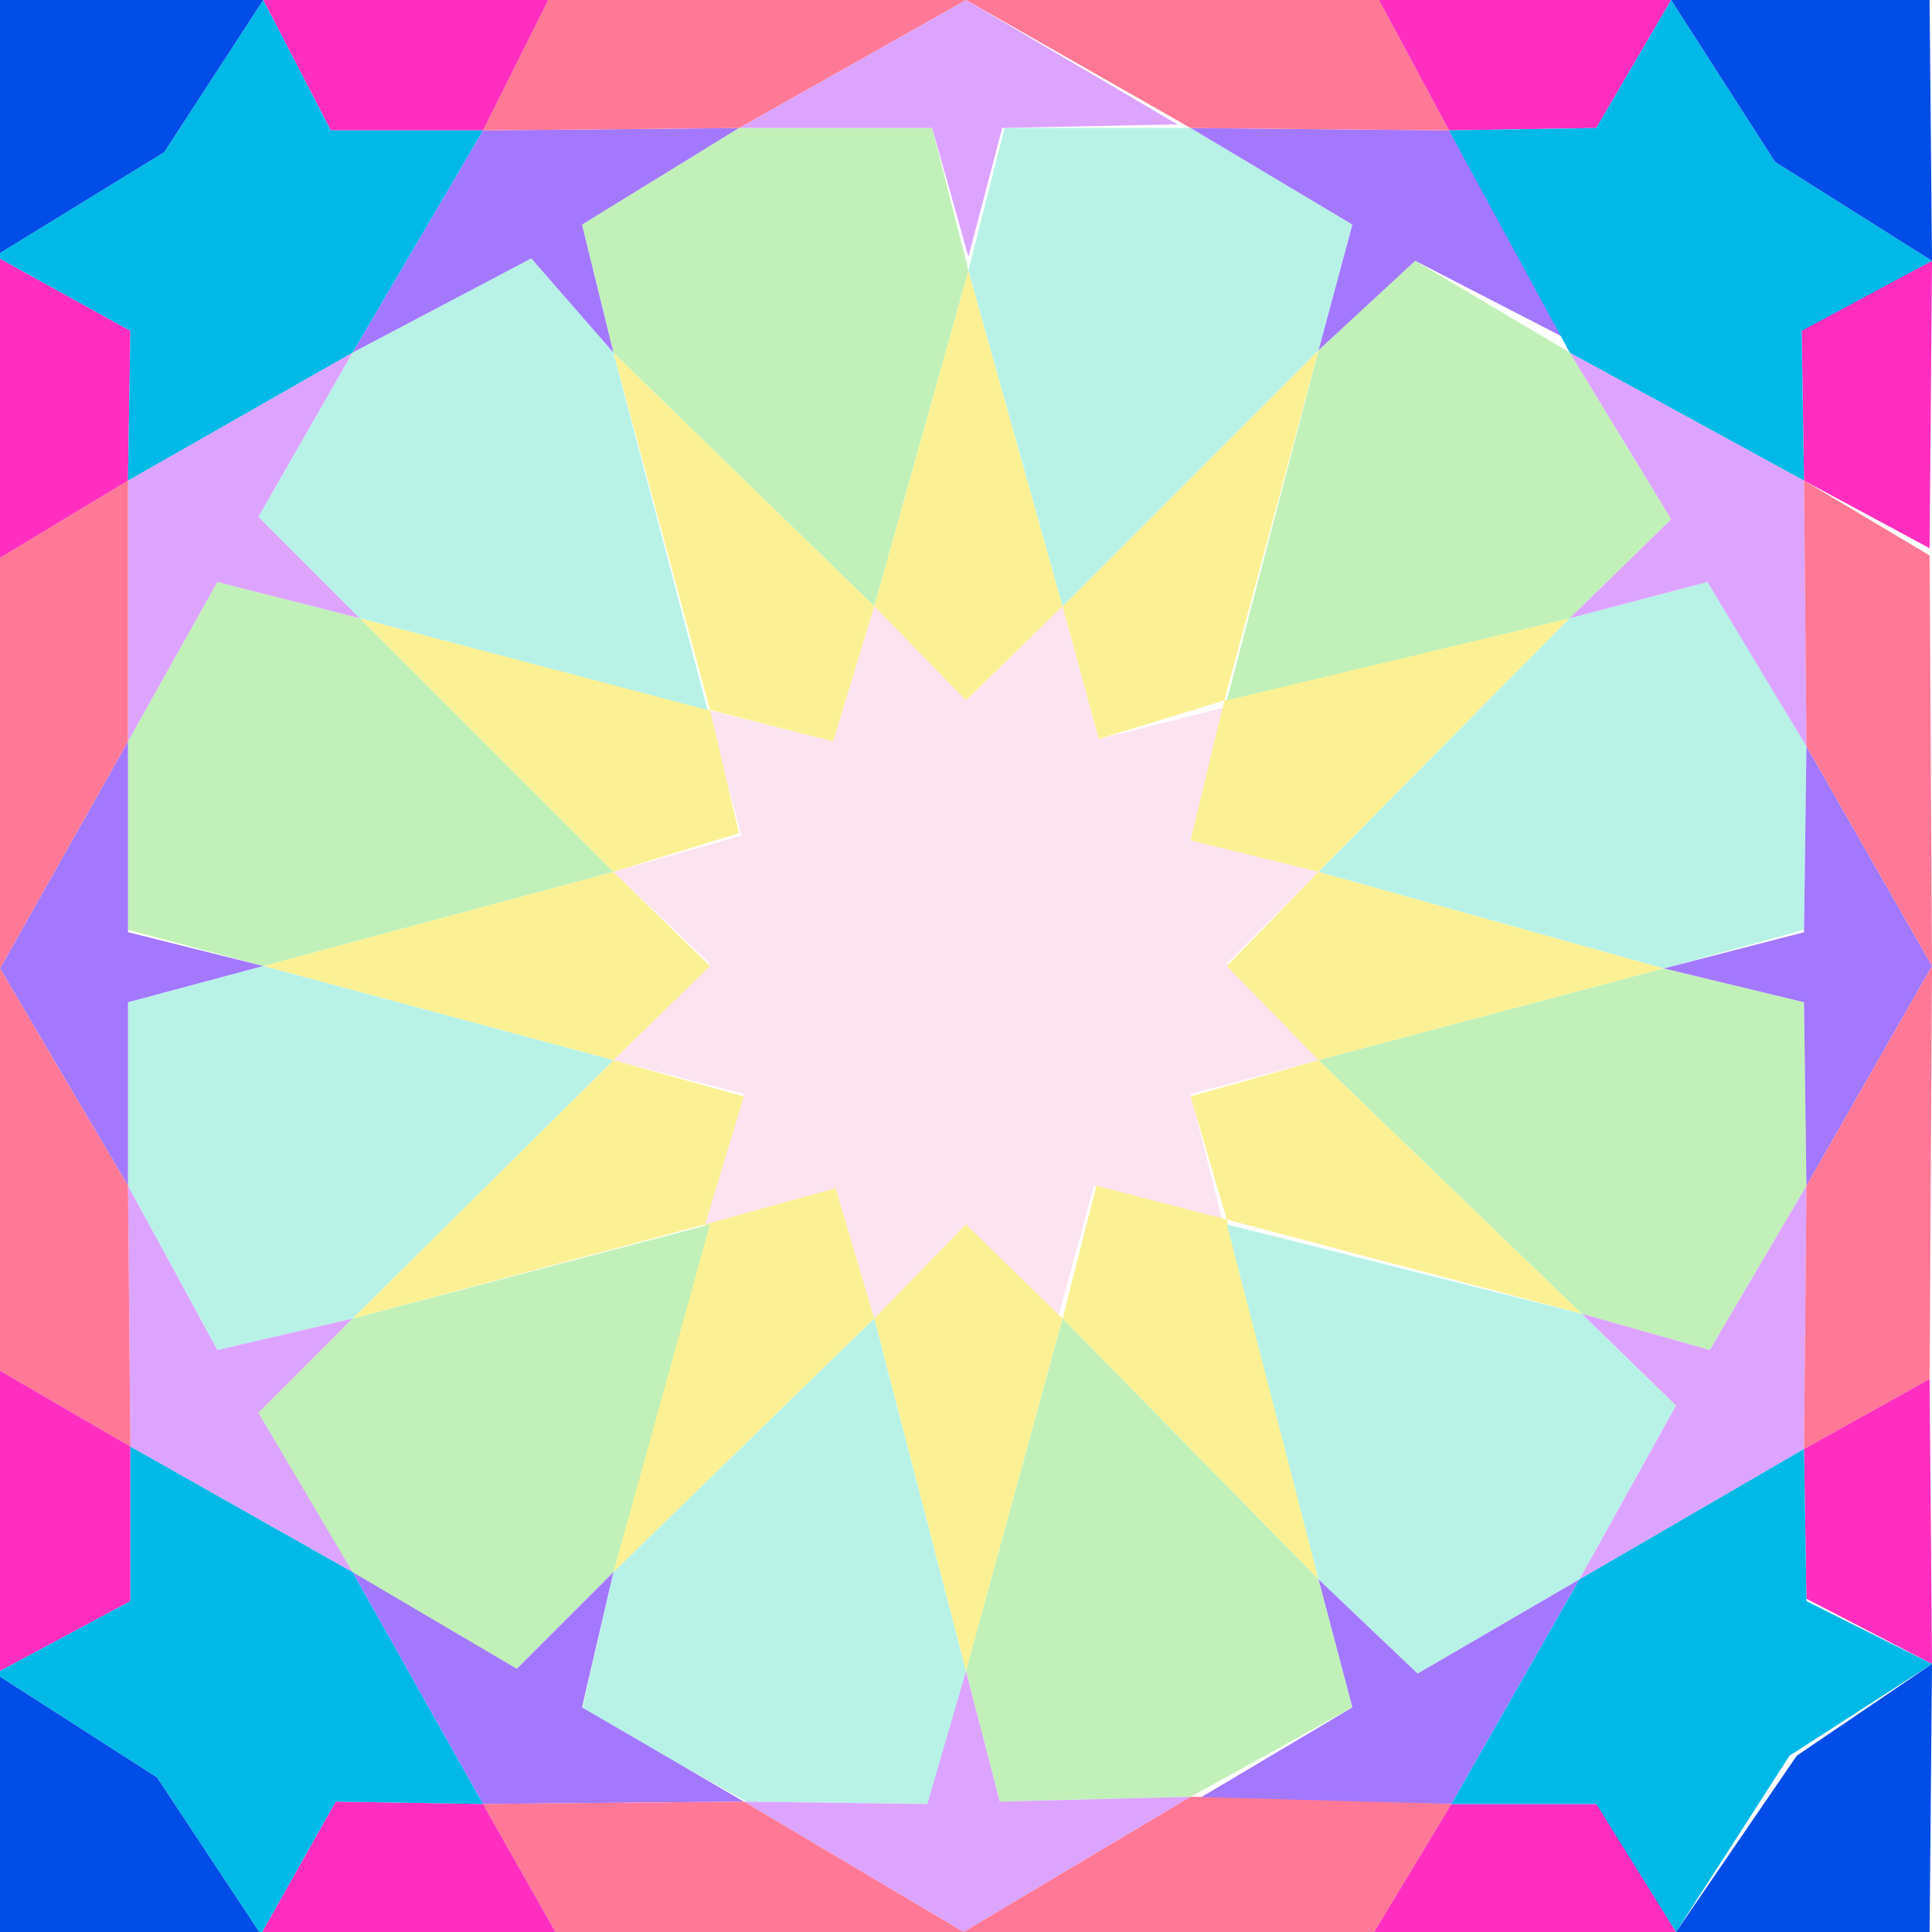
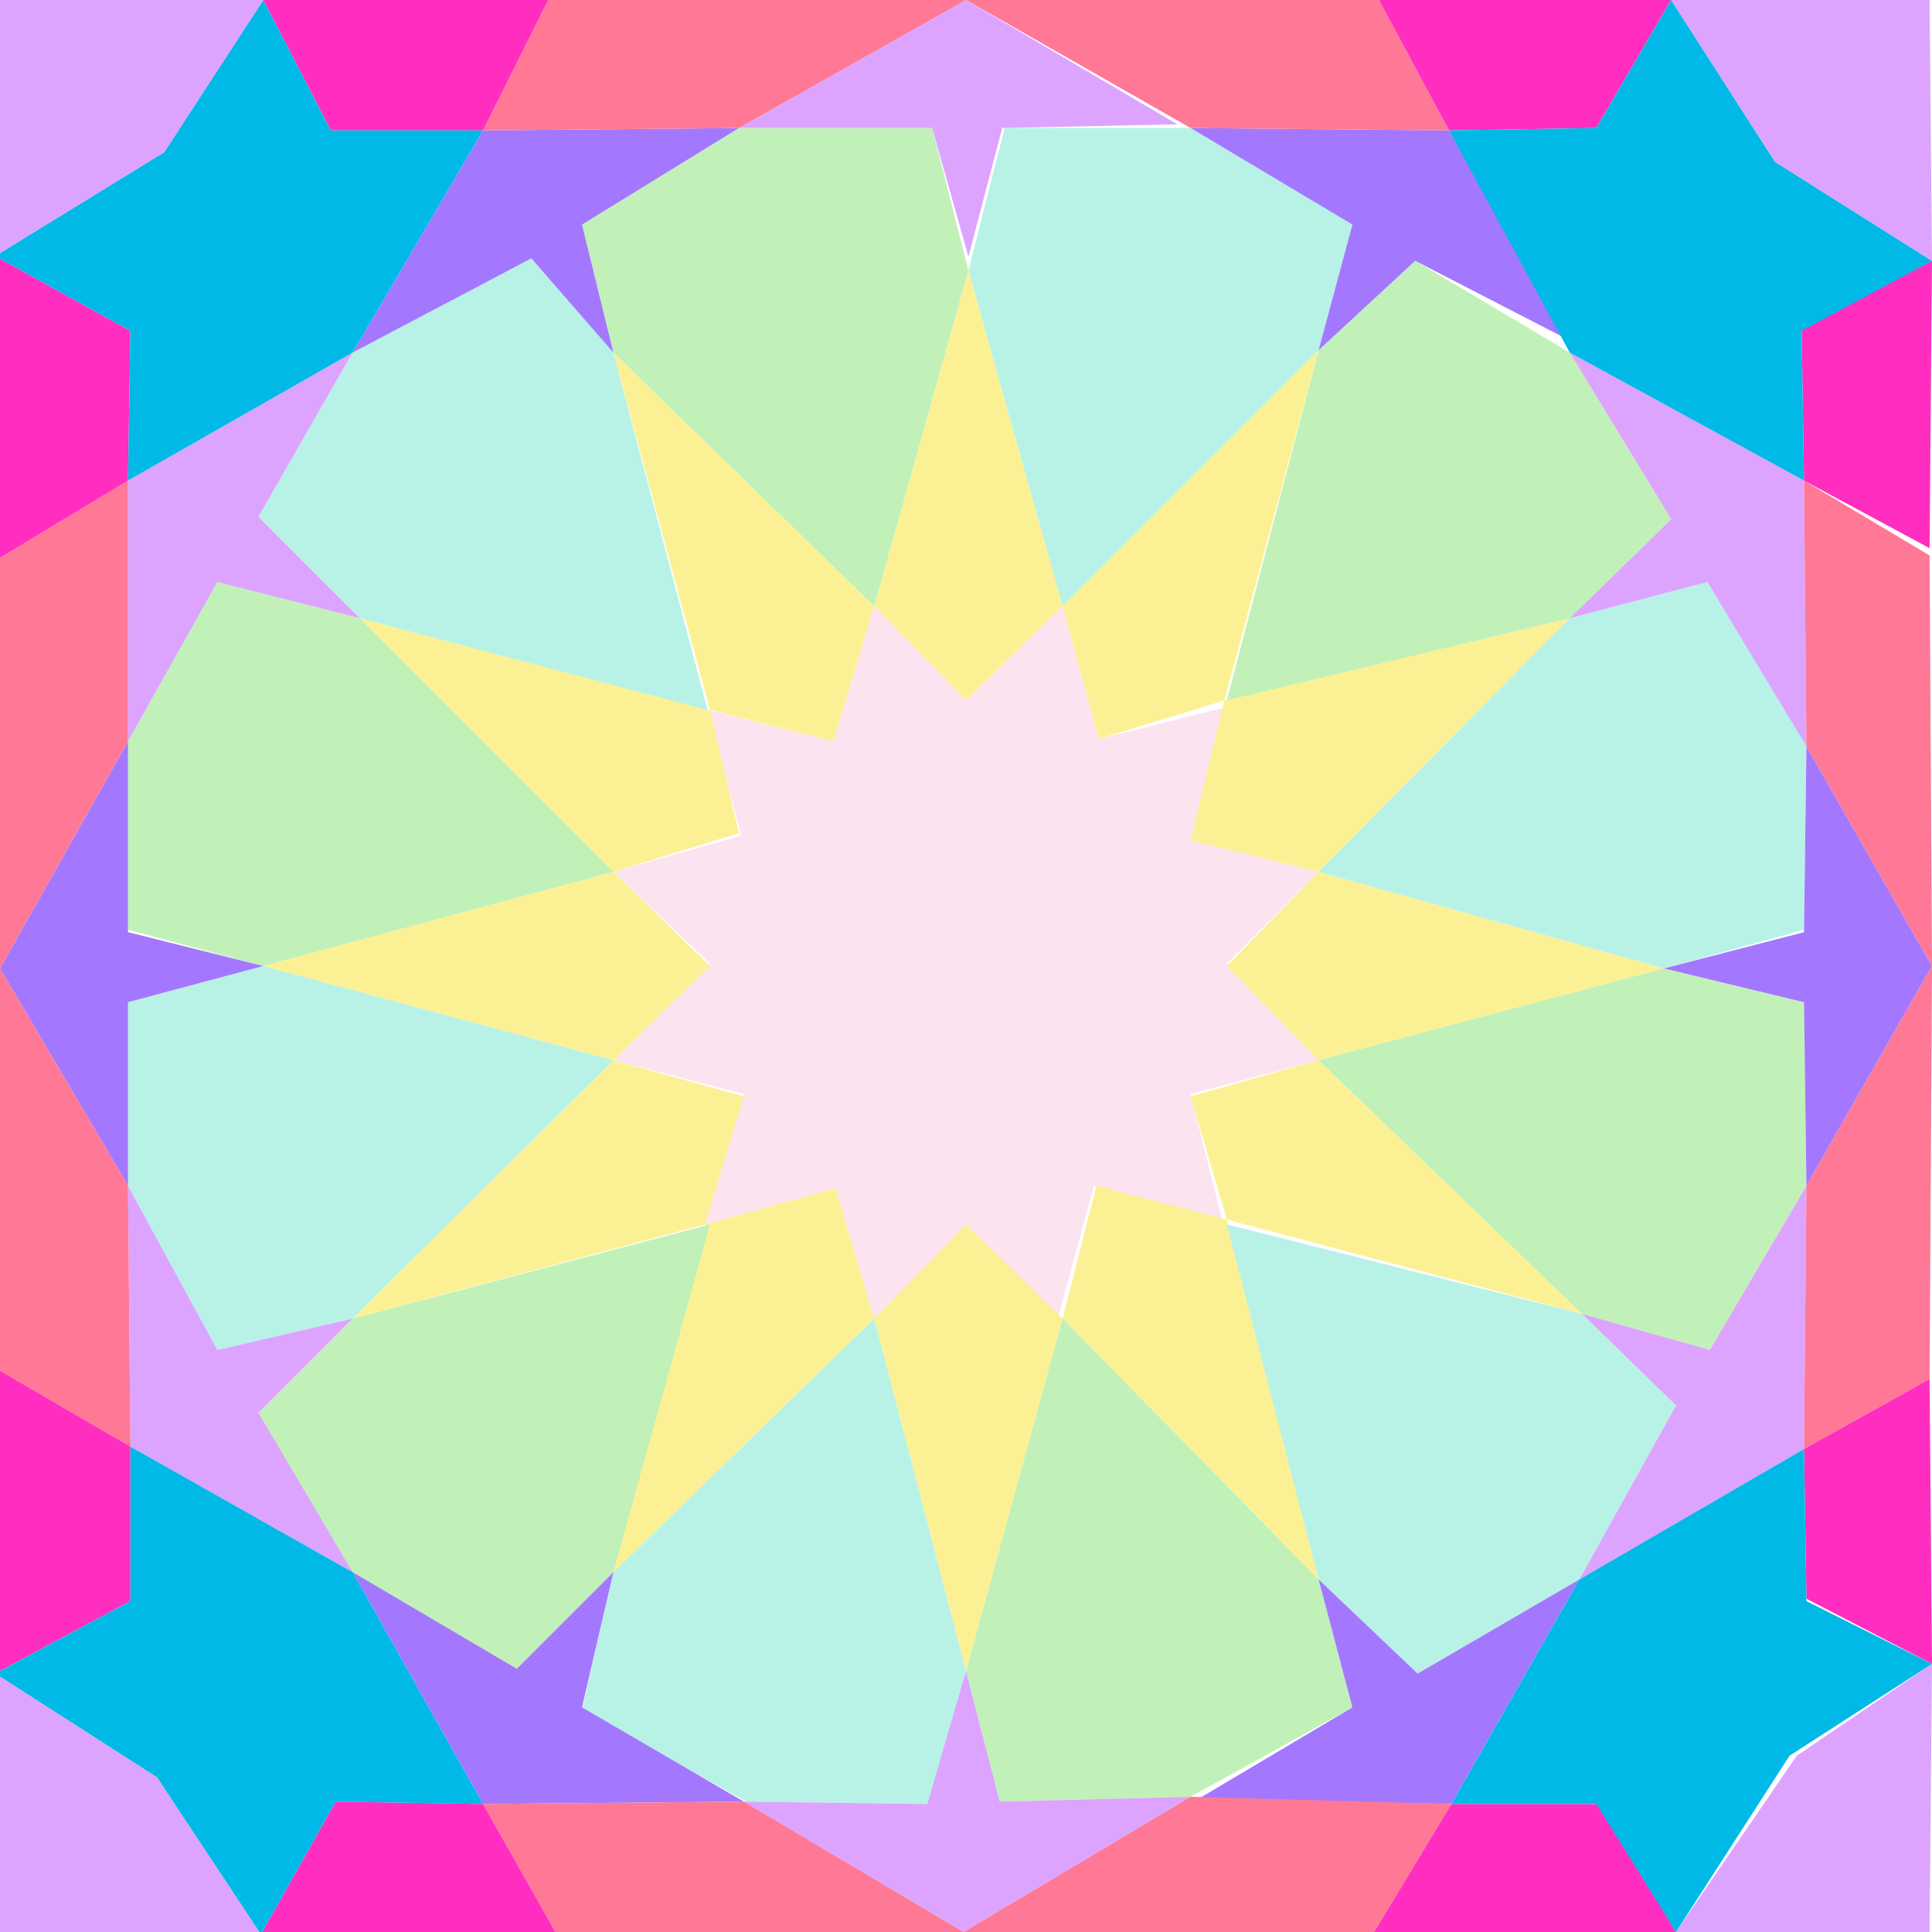
<svg xmlns="http://www.w3.org/2000/svg" version="1.1" id="colours" x="0px" y="0px" viewBox="0 0 800 800" style="enable-background:new 0 0 800 800;" xml:space="preserve">
  <polygon style="fill:#FBE3EF;" points="362,251 400,290 440,251 455,306 507,293 493,348 546,361 508,399 546,439 493,453 506,505   453,491 438,546 400,507 362,546 346,492 292,507 308,453 254,439 294,399 254,361 307,346 293,294 345,307 " />
  <polygon style="fill:#FBF194;" points="401,112 440,251 400,290 362,251 " />
  <polygon style="fill:#FBF194;" points="546,145 507,290 455,306 440,251 " />
  <polygon style="fill:#FBF194;" points="650,256 546,361 493,348 507,290 " />
  <polygon style="fill:#FBF194;" points="689,401 546,439 508,400 546,361 " />
  <polygon style="fill:#FBF194;" points="655,544 508,505 493,454 546,439 " />
  <polygon style="fill:#FBF194;" points="546,654 440,546 454,491 508,505 " />
  <polygon style="fill:#FBF194;" points="400,692 362,546 400,507 440,546 " />
  <polygon style="fill:#FBF194;" points="254,651 292,507 346,492 362,546 " />
  <polygon style="fill:#FBF194;" points="308,454 254,439 146,546 292,507 " />
  <polygon style="fill:#FBF194;" points="109,400 254,361 294,400 254,439 " />
  <path style="fill:#FBF102;" d="M306,345" />
  <polygon style="fill:#FBF194;" points="294,294 149,256 254,361 306,345 " />
  <polygon style="fill:#FBF194;" points="254,146 362,251 345,307 294,294 " />
  <polygon style="fill:#C1F1B8;" points="306,53 386,53 401,112 362,251 254,146 241,93 " />
  <polygon style="fill:#C1F1B8;" points="508,290 546,145 586,108 650,146 692,215 650,256 " />
  <polygon style="fill:#C1F1B8;" points="546,439 689,401 747,415 748,491 708,559 655,544 " />
  <polygon style="fill:#C1F1B8;" points="440,546 400,692 414,746 493,744 560,707 546,654 " />
  <polygon style="fill:#C1F1B8;" points="145,651 107,585 146,546 294,507 254,651 214,691 " />
  <polygon style="fill:#C1F1B8;" points="254,361 149,256 90,241 53,307 53,385 109,400 " />
  <polygon style="fill:#B8F2E7;" points="493,53 560,93 546,145 440,251 401,112 416,53 " />
  <polygon style="fill:#B8F2E7;" points="546,361 650,256 707,241 748,308 747,385 689,401 " />
  <polygon style="fill:#B8F2E7;" points="508,507 546,654 587,693 654,654 694,582 655,544 " />
  <polygon style="fill:#B8F2E7;" points="362,546 254,651 241,708 309,746 385,747 400,692 " />
  <polygon style="fill:#B8F2E7;" points="53,415 53,491 90,559 146,546 254,439 109,400 " />
  <polygon style="fill:#B8F2E7;" points="146,146 220,107 254,146 293,294 149,256 107,214 " />
  <polygon style="fill:#DDA4FF;" points="400,0 487.538,51.487 415,53 401,106.297 386,53 306,53 " />
  <polygon style="fill:#DDA4FF;" points="747,199 748,309 707,241 650,256 692,215 650,146 " />
  <polygon style="fill:#DDA4FF;" points="747,600 654,654 694,582 655,544 708,559 748,491 " />
  <polygon style="fill:#DDA4FF;" points="399,800 308,746 384,747 400,692 414,746 493,744 " />
  <polygon style="fill:#DDA4FF;" points="54,599 53,491 90,559 146,546 107,585 146,651 " />
  <polygon style="fill:#DDA4FF;" points="53,199 53,307 90,241 149,256 107,214 146,146 " />
  <polygon style="fill:#A378FF;" points="200,54 306,53 241,93 254,146 220,107 146,146 " />
  <polygon style="fill:#A378FF;" points="600,54 650,141 586,108 546,145 560,93 493,53 " />
  <polygon style="fill:#A378FF;" points="800,400 748,491 747,415 689,401 747,386 748,309 " />
  <polygon style="fill:#A378FF;" points="601,747 654,654 587,693 546,654 560,707 496,745 " />
  <polygon style="fill:#A378FF;" points="200,747 146,651 214,691 254,651 241,707 308,746 " />
  <polygon style="fill:#A378FF;" points="0,401 53,307 53,386 109,400 53,415 53,491 " />
  <polygon style="fill:#FF7896;" points="400,0 493,53 600,54 571,0 " />
  <polygon style="fill:#FF7896;" points="747,199 748,309 800,400 799,230 " />
  <polygon style="fill:#FF7896;" points="748,491 747,600 799,571 800,400 " />
  <polygon style="fill:#FF7896;" points="601,747 569,800 399,800 493,744 " />
  <polygon style="fill:#FF7896;" points="200,747 308,746 399,800 230,800 " />
  <polygon style="fill:#FF7896;" points="54,599 -1,567 0,401 53,491 " />
  <polygon style="fill:#FF7896;" points="53,307 53,199 0,231 0,401 " />
  <polygon style="fill:#FF7896;" points="306,53 400,0 227,0 200,54 " />
  <polygon style="fill:#FF2EC0;" points="571,0 600,54 661,53 692,0 " />
  <polygon style="fill:#FF2EC0;" points="746,136 800,108 799,227 747,199 " />
  <polygon style="fill:#FF2EC0;" points="747,600 748,662 800,689 799,571 " />
  <polygon style="fill:#FF2EC0;" points="601,747 662,747 694,800 569,800 " />
  <polygon style="fill:#FF2EC0;" points="200,747 139,746 108,801 230,800 " />
  <polygon style="fill:#FF2EC0;" points="54,663 54,599 -1,567 -2,693 " />
  <polygon style="fill:#FF2EC0;" points="54,137 53,199 0,231 -2,106 " />
  <polygon style="fill:#FF2EC0;" points="109,0 137,54 200,54 227,0 " />
  <polygon style="fill:#00B9E7;" points="692,0 735,67 800,108 746,137 747,199 650,146 600,54 661,53 " />
  <polygon style="fill:#00B9E7;" points="654,654 747,600 748,663 800,689 741,727 694,800 661,747 601,747 " />
  <polygon style="fill:#00B9E7;" points="54,599 146,651 200,747 139,746 108,801 65,736 -2,693 54,663 " />
  <polygon style="fill:#00B9E7;" points="68,63 109,0 137,54 200,54 146,146 53,199 54,137 -2,106 " />
-   <polygon style="fill:#004DE7;" points="735,67 692,0 799,0 800,108 " />
-   <polygon style="fill:#004DE7;" points="744,727 800,689 799,801 694,800 " />
-   <polygon style="fill:#004DE7;" points="65,736 108,801 0,800 -2,693 " />
-   <polygon style="fill:#004DE7;" points="-1,0 109,0 68,63 -2,106 " />
+   <polygon style="fill:#DDA4FF;" points="735,67 692,0 799,0 800,108 " />
+   <polygon style="fill:#DDA4FF;" points="744,727 800,689 799,801 694,800 " />
+   <polygon style="fill:#DDA4FF;" points="65,736 108,801 0,800 -2,693 " />
+   <polygon style="fill:#DDA4FF;" points="-1,0 109,0 68,63 -2,106 " />
</svg>
